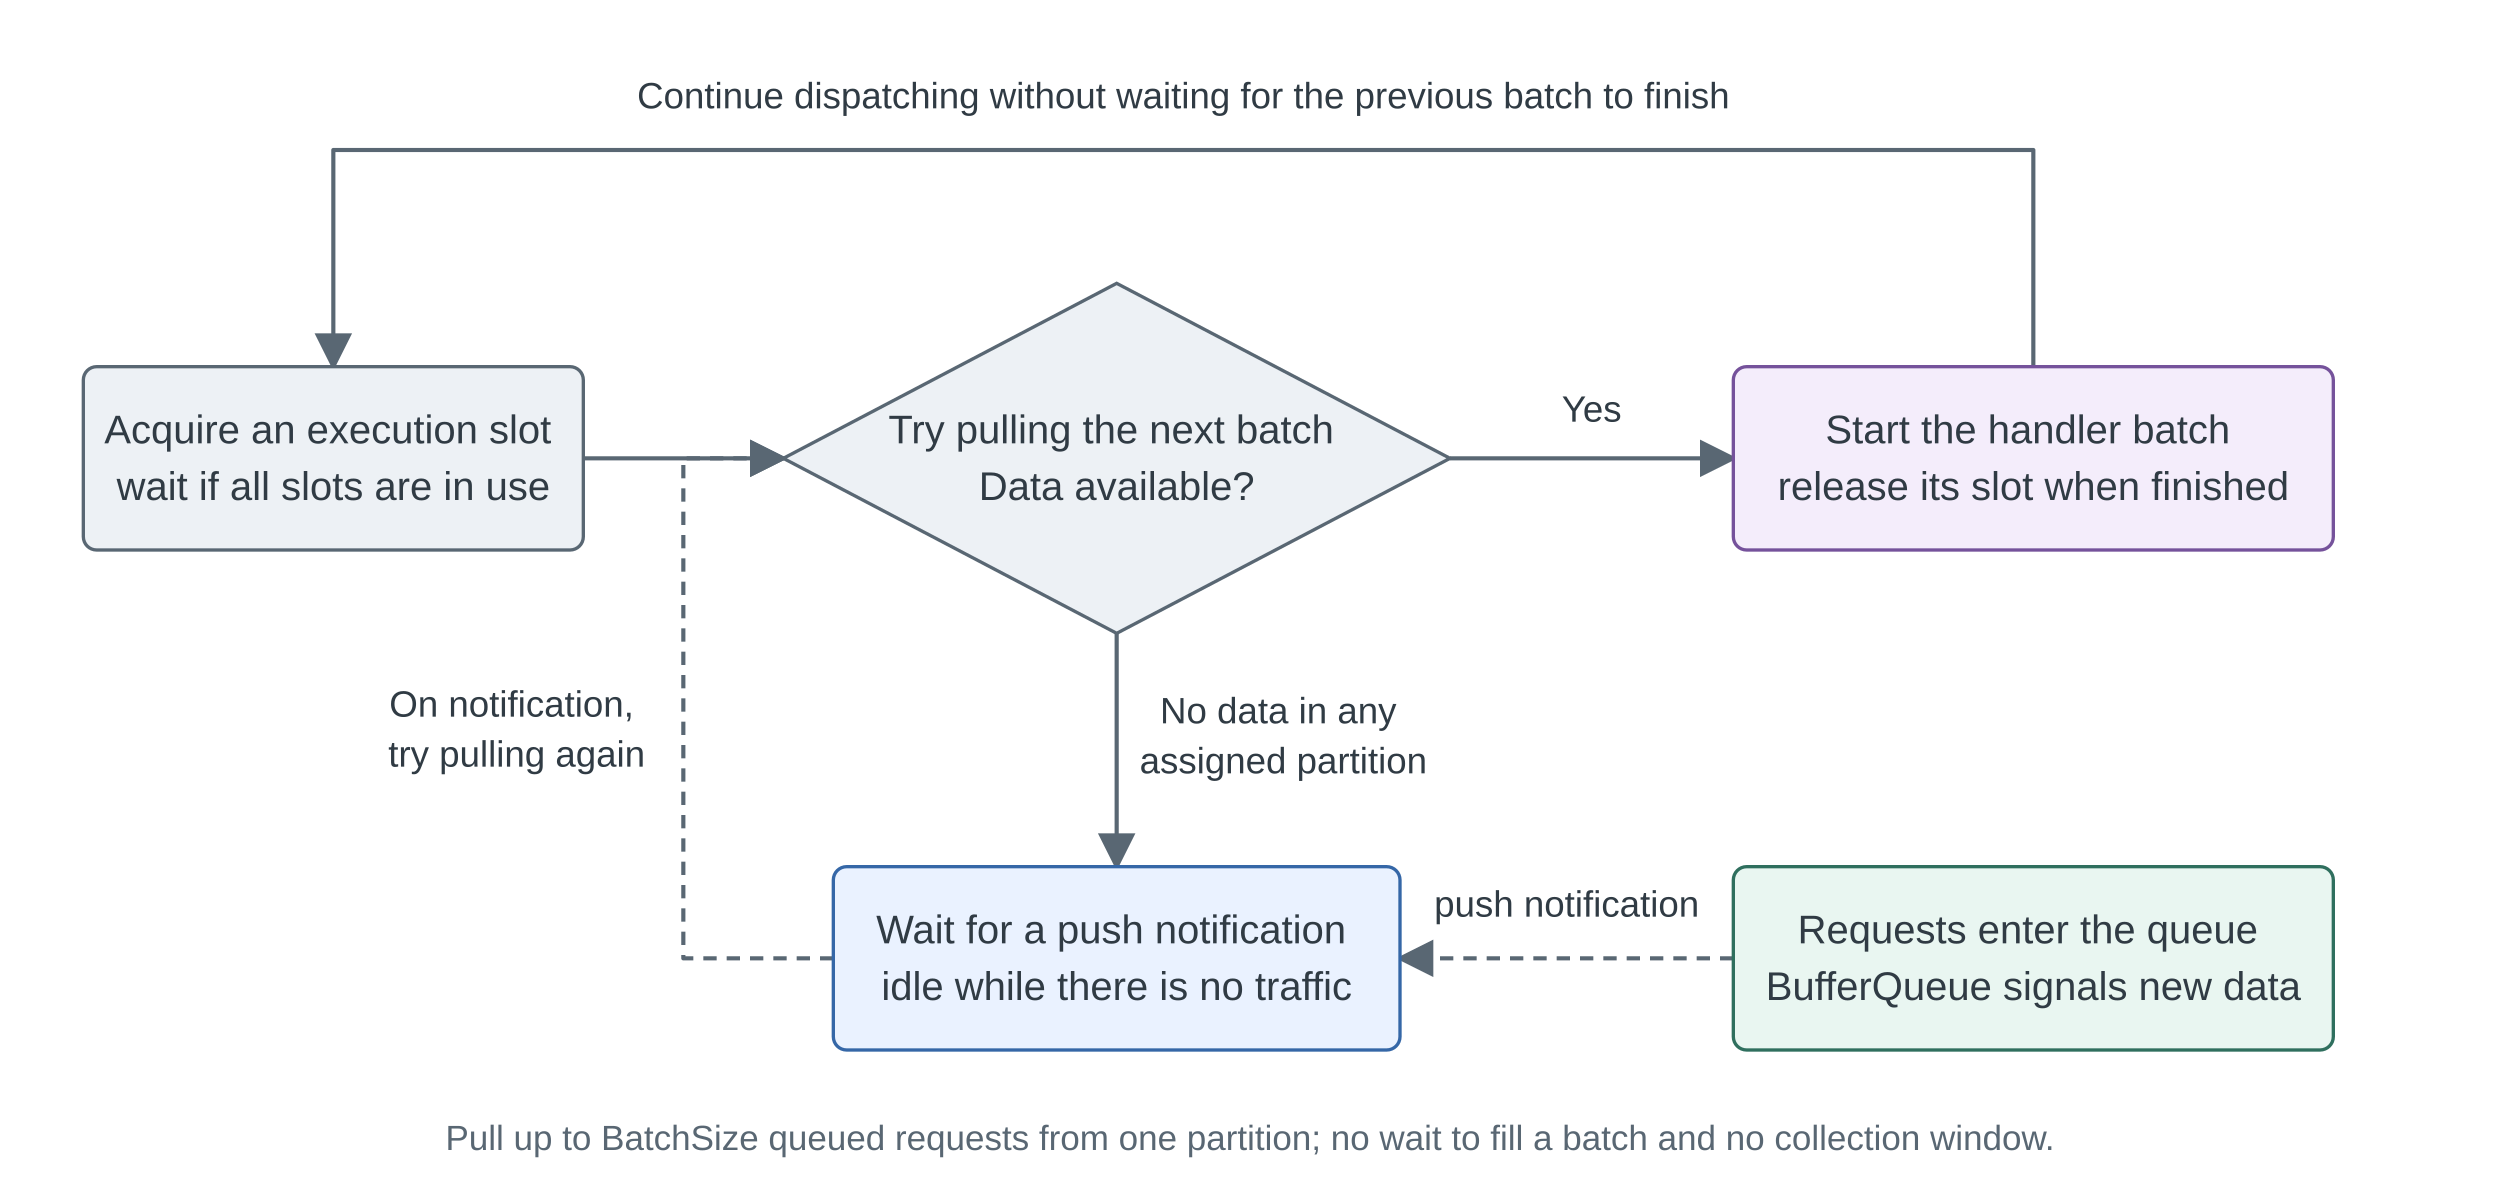
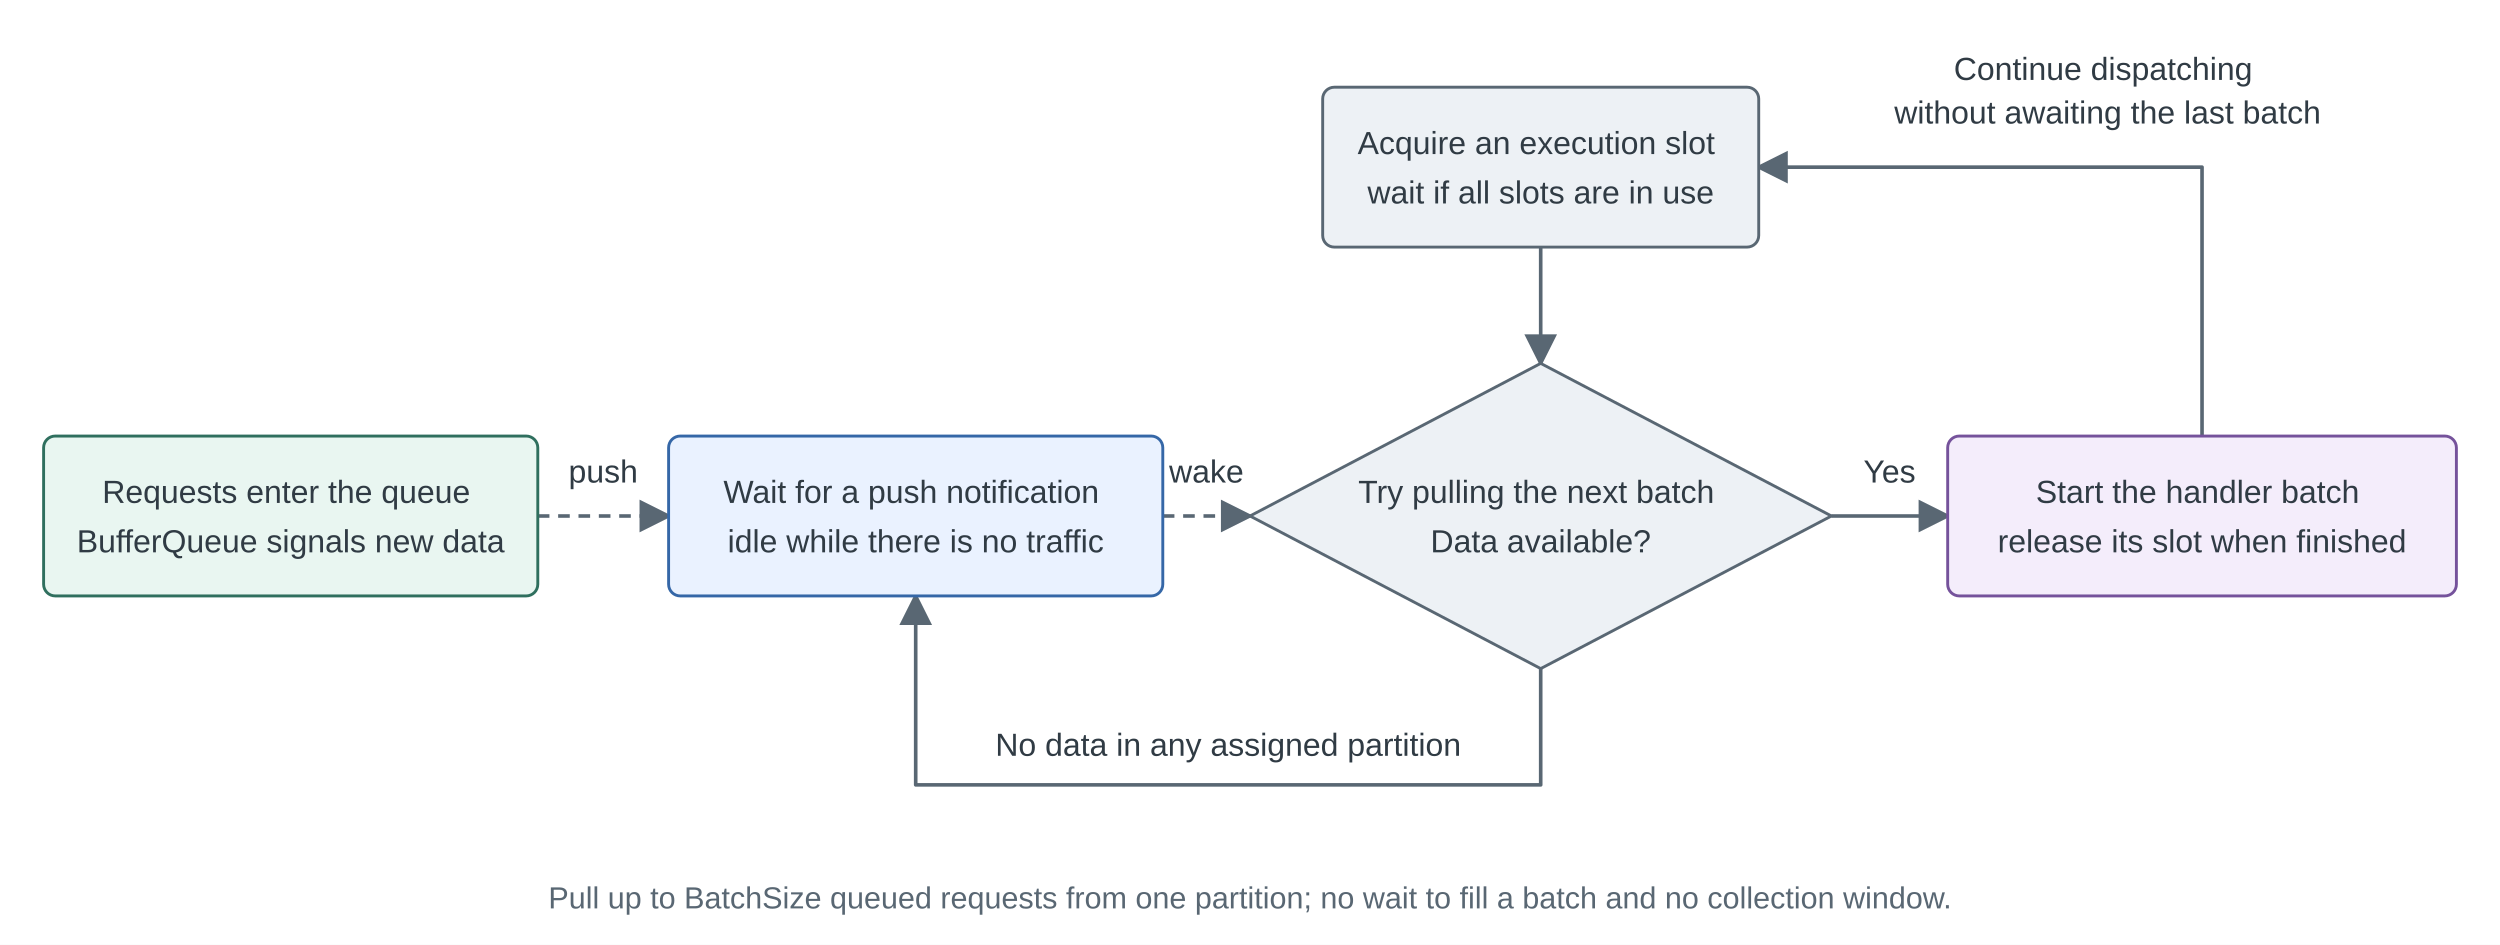
- <svg xmlns="http://www.w3.org/2000/svg" width="1500" height="720" viewBox="0 0 1500 720" role="img" aria-labelledby="title description">
+ <svg xmlns="http://www.w3.org/2000/svg" width="1720" height="650" viewBox="0 0 1720 650" role="img" aria-labelledby="title description">
  <defs>
    <marker id="arrow" markerWidth="9" markerHeight="9" refX="8" refY="4.5" orient="auto" markerUnits="strokeWidth">
      <path d="M0 0 L9 4.5 L0 9 Z" fill="#596773" />
    </marker>
    <style>
- text { font-family: Arial, 'PingFang SC', 'Microsoft YaHei', sans-serif; fill:#303b44; text-anchor:middle; font-size:24px; }
+ text { font-family: Arial, 'PingFang SC', 'Microsoft YaHei', sans-serif; fill:#303b44; text-anchor:middle; font-size:22px; }
.node { stroke-width:2; }
.core { fill:#edf1f5; stroke:#596773; }
.handler { fill:#f4edfb; stroke:#75529b; }
.wait { fill:#eaf2ff; stroke:#3567a7; }
.client { fill:#e9f6f1; stroke:#2f6f5e; }
.edge { fill:none; stroke:#596773; stroke-width:2.5; marker-end:url(#arrow); stroke-linejoin:round; }
.control { stroke-dasharray:8 6; }
.label { font-size:22px; }
.note { font-size:21px; fill:#596773; }
</style>
  </defs>
-   <rect width="1500" height="720" fill="white" />
-   <path class="edge" d="M350 275 H470" />
-   <path class="edge" d="M870 275 H1040" />
-   <path class="edge" d="M1220 220 V90 H200 V220" />
-   <path class="edge" d="M670 380 V520" />
-   <path class="edge control" d="M500 575 H410 V275 H470" />
-   <path class="edge control" d="M1040 575 H840" />
-   <rect class="node core" x="50" y="220" width="300" height="110" rx="8" />
-   <path class="node core" d="M670 170 L870 275 L670 380 L470 275 Z" />
-   <rect class="node handler" x="1040" y="220" width="360" height="110" rx="8" />
-   <rect class="node wait" x="500" y="520" width="340" height="110" rx="8" />
-   <rect class="node client" x="1040" y="520" width="360" height="110" rx="8" />
-   <text x="200" y="266" class="">
-     <tspan x="200" dy="0">Acquire an execution slot</tspan>
-     <tspan x="200" dy="34">wait if all slots are in use</tspan>
+   <rect width="1720" height="650" fill="white" />
+   <path class="edge control" d="M370 355 H460" />
+   <path class="edge control" d="M800 355 H860" />
+   <path class="edge" d="M1060 170 V250" />
+   <path class="edge" d="M1260 355 H1340" />
+   <path class="edge" d="M1515 300 V115 H1210" />
+   <path class="edge" d="M1060 460 V540 H630 V410" />
+   <rect class="node client" x="30" y="300" width="340" height="110" rx="8" />
+   <rect class="node wait" x="460" y="300" width="340" height="110" rx="8" />
+   <rect class="node core" x="910" y="60" width="300" height="110" rx="8" />
+   <path class="node core" d="M1060 250 L1260 355 L1060 460 L860 355 Z" />
+   <rect class="node handler" x="1340" y="300" width="350" height="110" rx="8" />
+   <text x="200" y="346" class="">
+     <tspan x="200" dy="0">Requests enter the queue</tspan>
+     <tspan x="200" dy="34">BufferQueue signals new data</tspan>
  </text>
-   <text x="670" y="266" class="">
-     <tspan x="670" dy="0">Try pulling the next batch</tspan>
-     <tspan x="670" dy="34">Data available?</tspan>
+   <text x="630" y="346" class="">
+     <tspan x="630" dy="0">Wait for a push notification</tspan>
+     <tspan x="630" dy="34">idle while there is no traffic</tspan>
  </text>
-   <text x="1220" y="266" class="">
-     <tspan x="1220" dy="0">Start the handler batch</tspan>
-     <tspan x="1220" dy="34">release its slot when finished</tspan>
+   <text x="1060" y="106" class="">
+     <tspan x="1060" dy="0">Acquire an execution slot</tspan>
+     <tspan x="1060" dy="34">wait if all slots are in use</tspan>
  </text>
-   <text x="670" y="566" class="">
-     <tspan x="670" dy="0">Wait for a push notification</tspan>
-     <tspan x="670" dy="34">idle while there is no traffic</tspan>
+   <text x="1060" y="346" class="">
+     <tspan x="1060" dy="0">Try pulling the next batch</tspan>
+     <tspan x="1060" dy="34">Data available?</tspan>
  </text>
-   <text x="1220" y="566" class="">
-     <tspan x="1220" dy="0">Requests enter the queue</tspan>
-     <tspan x="1220" dy="34">BufferQueue signals new data</tspan>
+   <text x="1515" y="346" class="">
+     <tspan x="1515" dy="0">Start the handler batch</tspan>
+     <tspan x="1515" dy="34">release its slot when finished</tspan>
  </text>
-   <text x="710" y="65" class="label">
-     <tspan x="710" dy="0">Continue dispatching without waiting for the previous batch to finish</tspan>
+   <text x="1450" y="55" class="label">
+     <tspan x="1450" dy="0">Continue dispatching</tspan>
+     <tspan x="1450" dy="30">without awaiting the last batch</tspan>
  </text>
-   <text x="955" y="253" class="label">
-     <tspan x="955" dy="0">Yes</tspan>
+   <text x="1300" y="332" class="label">
+     <tspan x="1300" dy="0">Yes</tspan>
  </text>
-   <text x="770" y="434" class="label">
-     <tspan x="770" dy="0">No data in any</tspan>
-     <tspan x="770" dy="30">assigned partition</tspan>
+   <text x="845" y="520" class="label">
+     <tspan x="845" dy="0">No data in any assigned partition</tspan>
  </text>
-   <text x="310" y="430" class="label">
-     <tspan x="310" dy="0">On notification,</tspan>
-     <tspan x="310" dy="30">try pulling again</tspan>
+   <text x="830" y="332" class="label">
+     <tspan x="830" dy="0">wake</tspan>
  </text>
-   <text x="940" y="550" class="label">
-     <tspan x="940" dy="0">push notification</tspan>
+   <text x="415" y="332" class="label">
+     <tspan x="415" dy="0">push</tspan>
  </text>
-   <text x="750" y="690" class="note">
-     <tspan x="750" dy="0">Pull up to BatchSize queued requests from one partition; no wait to fill a batch and no collection window.</tspan>
+   <text x="860" y="625" class="note">
+     <tspan x="860" dy="0">Pull up to BatchSize queued requests from one partition; no wait to fill a batch and no collection window.</tspan>
  </text>
</svg>
